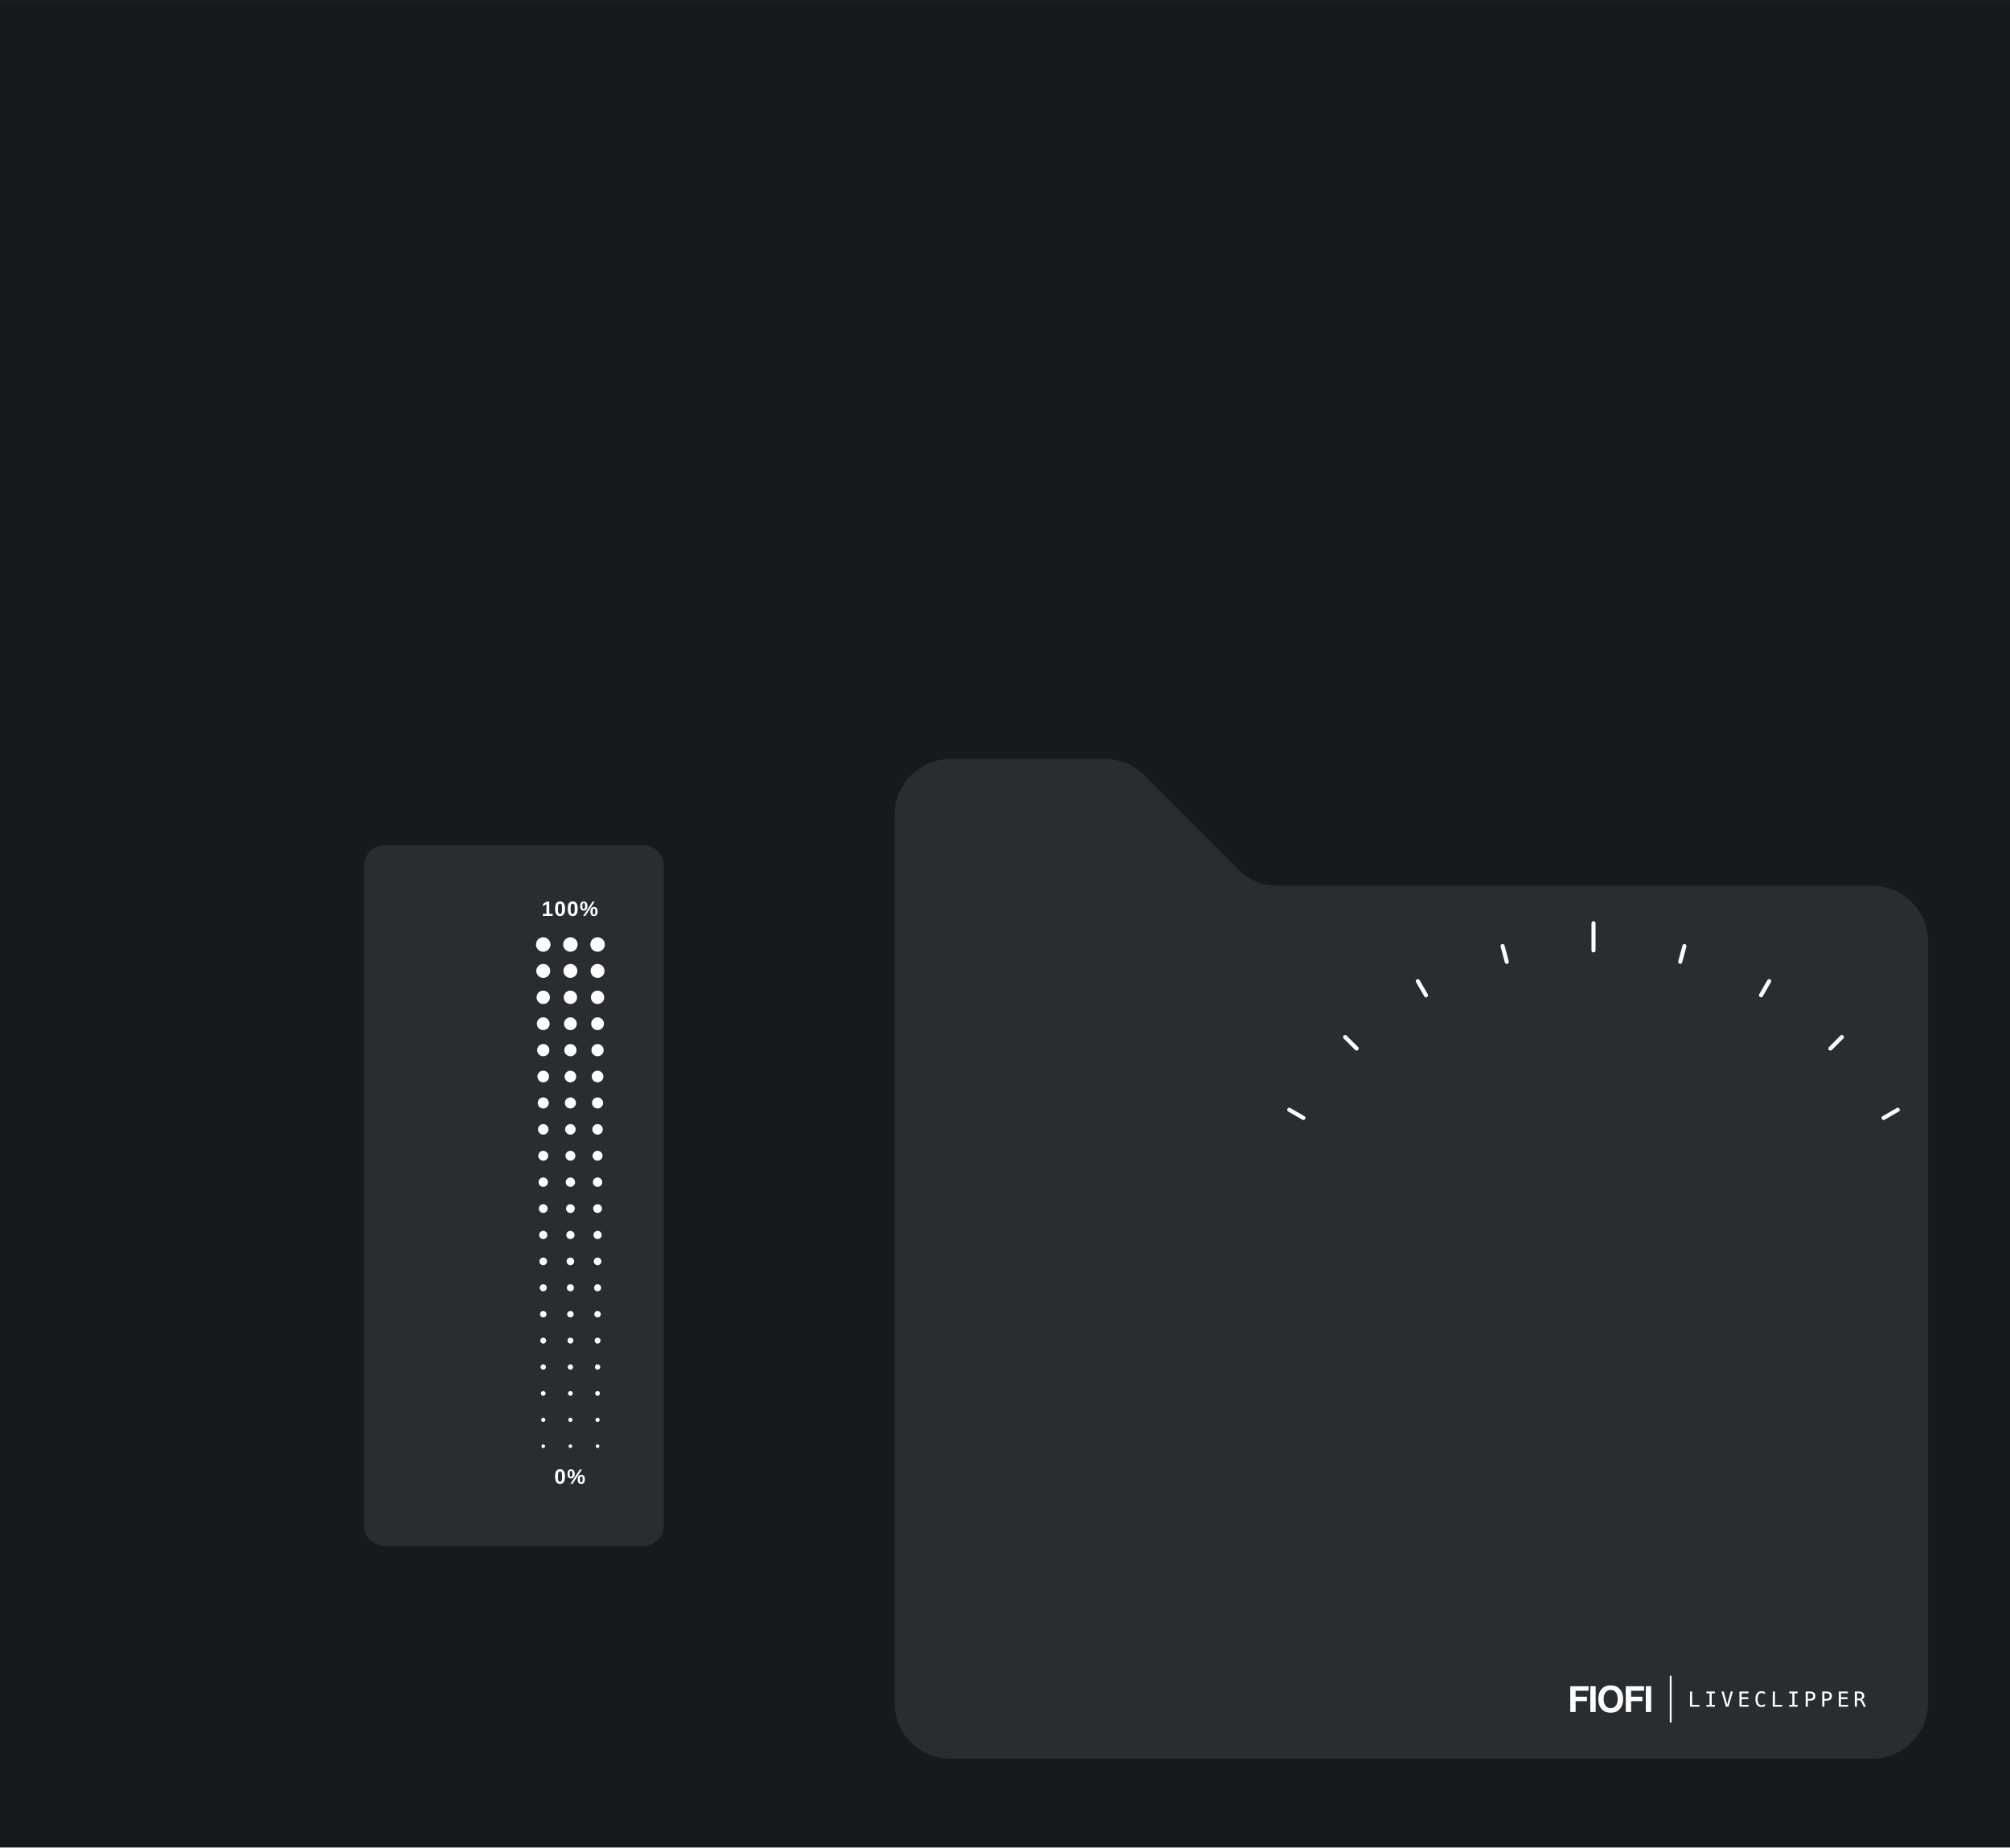
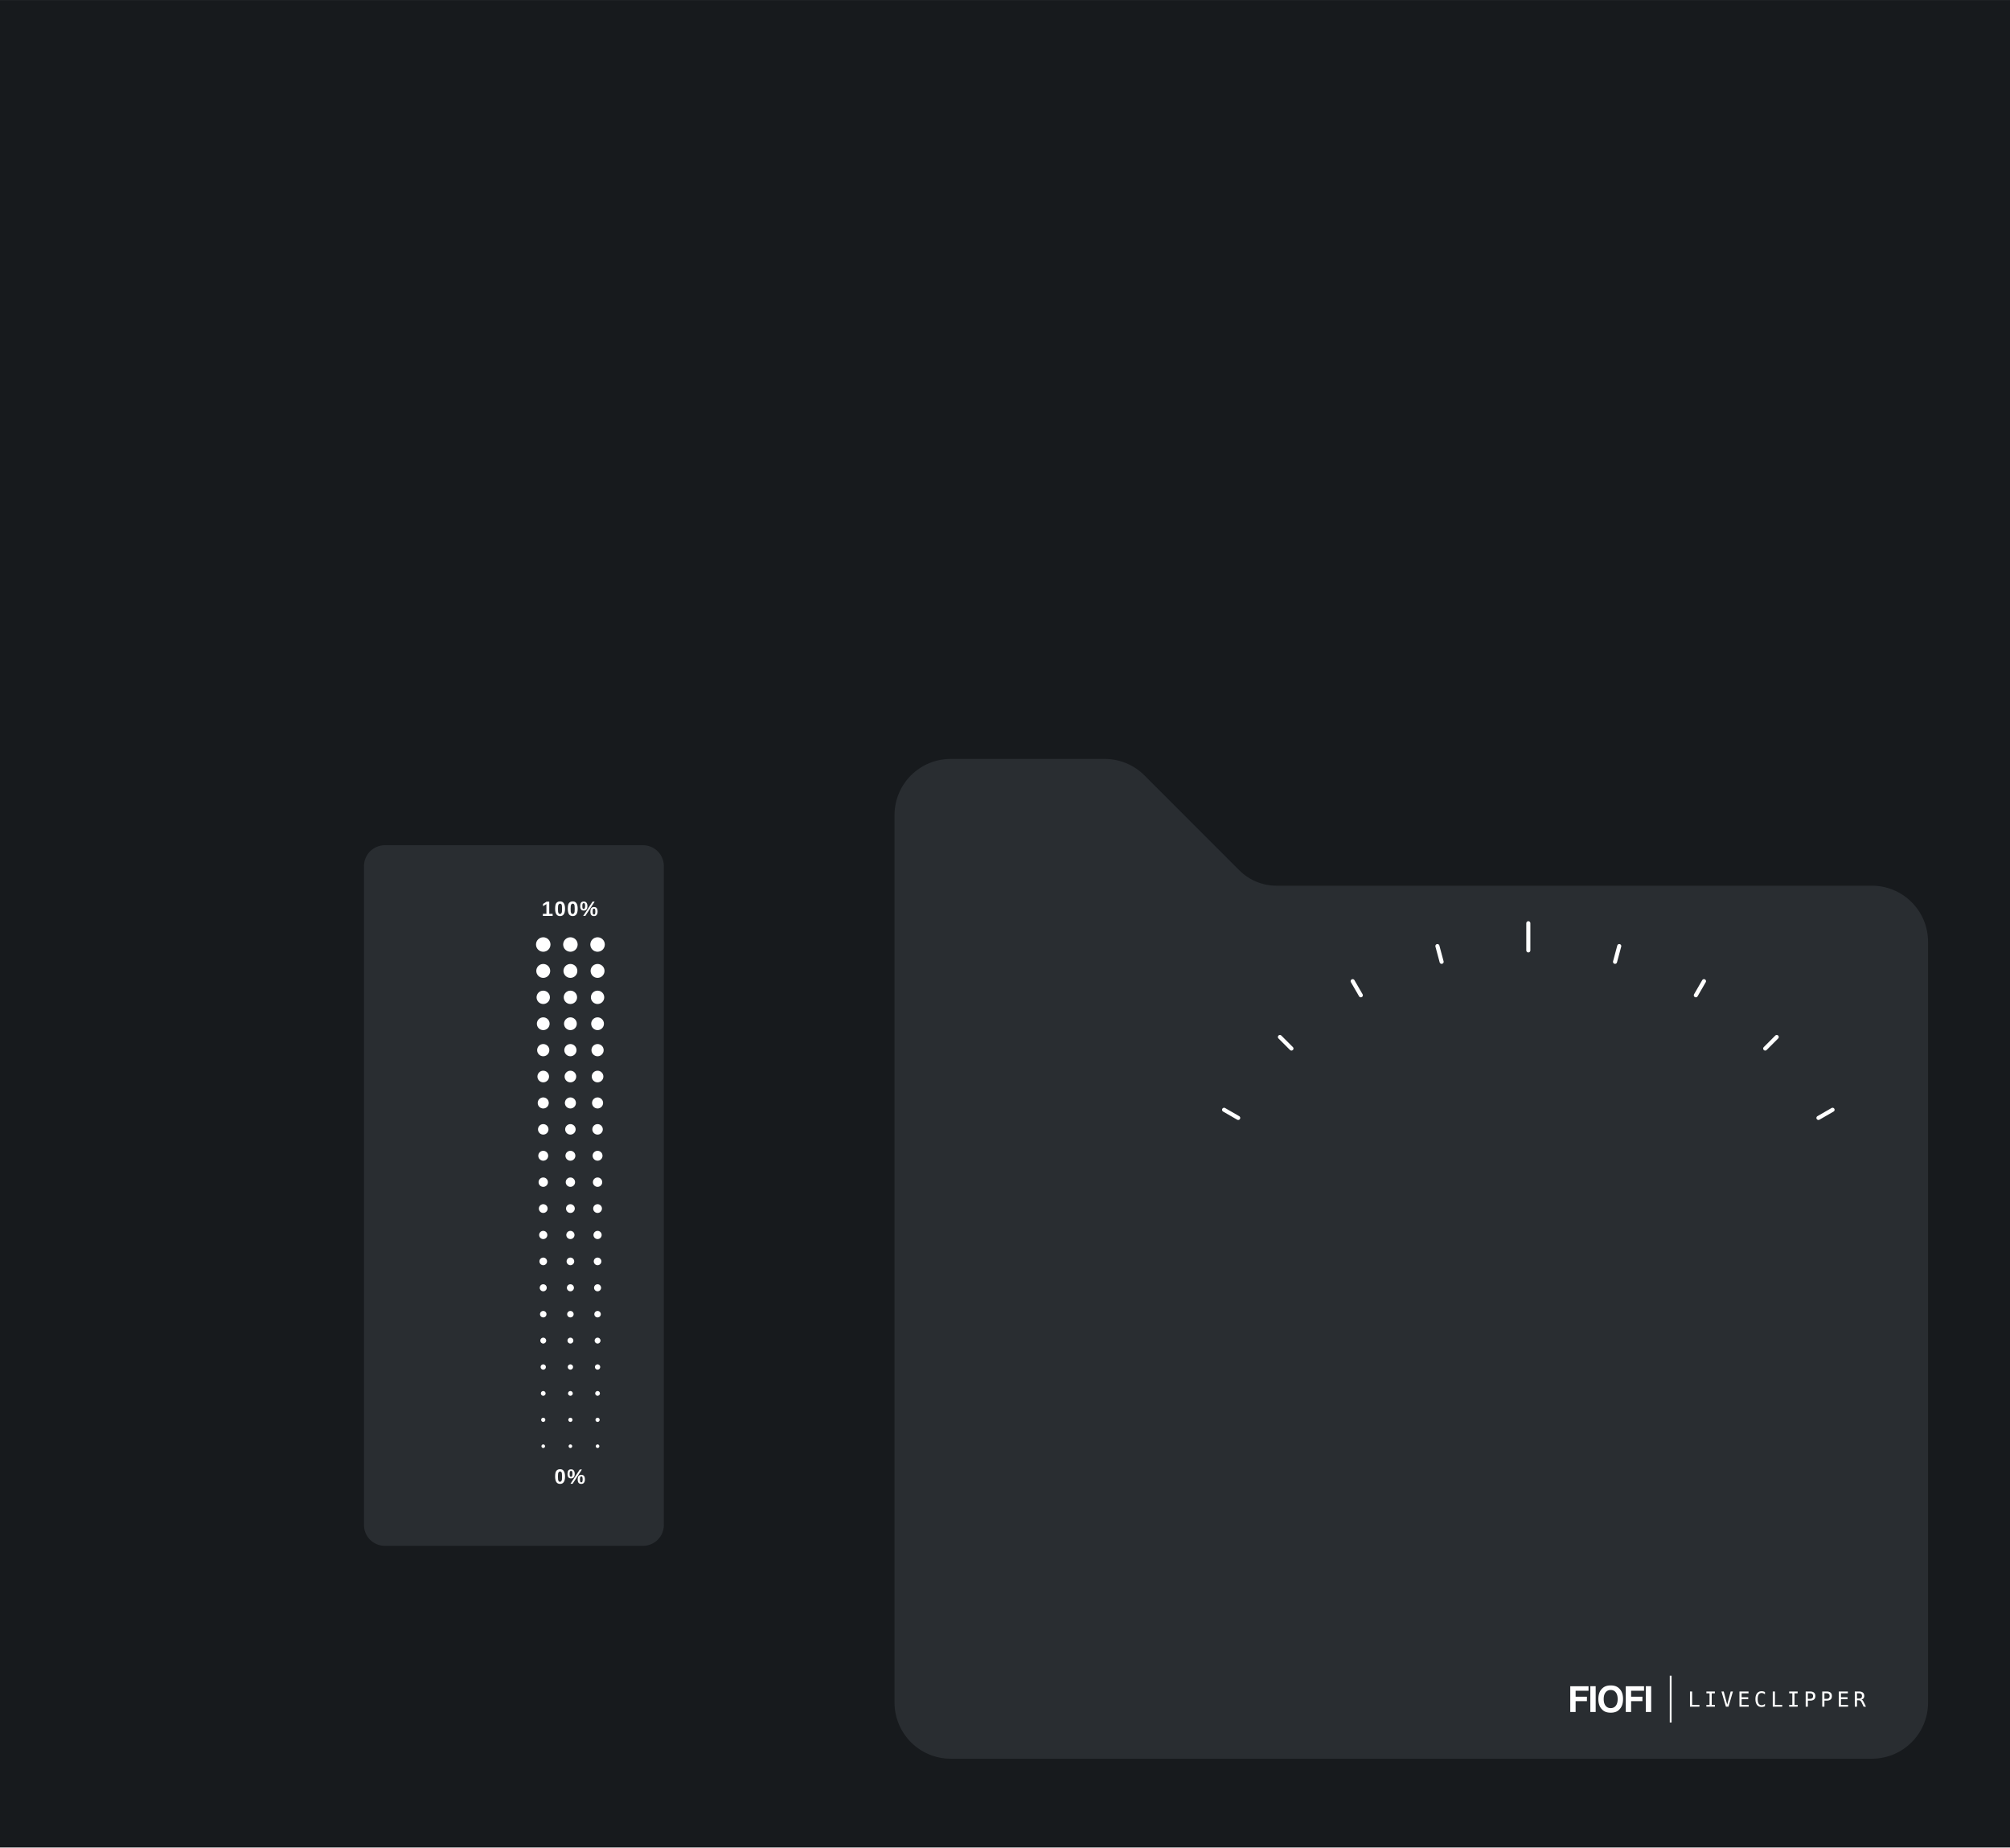
<svg xmlns="http://www.w3.org/2000/svg" width="2048" height="1882" viewBox="0 0 222 204" style="color:#ffffff">
  <rect x="0" y="0" width="222" height="204" fill="#171a1d" />
  <path id="tbar-field" fill="#292d31" d="M42.500 170.693 L42.485 170.693 L42.289 170.683 L42.260 170.681 L42.066 170.652 L42.037 170.646 L41.847 170.598 L41.818 170.590 L41.634 170.524 L41.606 170.512 L41.429 170.428 L41.403 170.415 L41.235 170.314 L41.210 170.297 L41.053 170.180 L41.030 170.162 L40.884 170.030 L40.864 170.009 L40.732 169.864 L40.713 169.841 L40.596 169.683 L40.580 169.659 L40.479 169.490 L40.465 169.464 L40.381 169.287 L40.370 169.260 L40.304 169.075 L40.295 169.047 L40.247 168.856 L40.242 168.828 L40.213 168.633 L40.210 168.604 L40.200 168.408 L40.200 168.393 L40.200 95.632 L40.200 95.617 L40.210 95.421 L40.213 95.392 L40.242 95.198 L40.247 95.169 L40.295 94.979 L40.304 94.950 L40.370 94.766 L40.381 94.738 L40.465 94.561 L40.479 94.535 L40.580 94.367 L40.596 94.342 L40.713 94.185 L40.732 94.162 L40.864 94.016 L40.884 93.996 L41.030 93.864 L41.053 93.845 L41.210 93.728 L41.235 93.712 L41.403 93.611 L41.429 93.597 L41.606 93.513 L41.634 93.502 L41.818 93.436 L41.847 93.427 L42.037 93.379 L42.066 93.374 L42.260 93.345 L42.289 93.342 L42.485 93.332 L42.500 93.332 L71.020 93.332 L71.035 93.332 L71.231 93.342 L71.260 93.345 L71.454 93.374 L71.483 93.379 L71.673 93.427 L71.702 93.436 L71.886 93.502 L71.914 93.513 L72.091 93.597 L72.117 93.611 L72.285 93.712 L72.310 93.728 L72.467 93.845 L72.490 93.864 L72.636 93.996 L72.656 94.016 L72.788 94.162 L72.807 94.185 L72.924 94.342 L72.940 94.367 L73.041 94.535 L73.055 94.561 L73.139 94.738 L73.150 94.766 L73.216 94.950 L73.225 94.979 L73.273 95.169 L73.278 95.198 L73.307 95.392 L73.310 95.421 L73.320 95.617 L73.320 95.632 L73.320 168.393 L73.320 168.408 L73.310 168.604 L73.307 168.633 L73.278 168.828 L73.273 168.856 L73.225 169.047 L73.216 169.075 L73.150 169.260 L73.139 169.287 L73.055 169.464 L73.041 169.490 L72.940 169.659 L72.924 169.683 L72.807 169.841 L72.788 169.864 L72.656 170.009 L72.636 170.030 L72.490 170.162 L72.467 170.180 L72.310 170.297 L72.285 170.314 L72.117 170.415 L72.091 170.428 L71.914 170.512 L71.886 170.524 L71.702 170.590 L71.673 170.598 L71.483 170.646 L71.454 170.652 L71.260 170.681 L71.231 170.683 L71.035 170.693 L71.020 170.693 Z" />
  <path id="jog-clip-field" fill="#292d31" stroke="#292d31" stroke-width="0.4" stroke-linejoin="round" d="M105.000 194.000 L206.750 194.000 A6.000 6.000 0 0 0 212.750 188.000 L212.750 104.000 A6.000 6.000 0 0 0 206.750 98.000 L140.985 98.000 A6.000 6.000 0 0 1 136.743 96.243 L126.257 85.757 A6.000 6.000 0 0 0 122.015 84.000 L105.000 84.000 A6.000 6.000 0 0 0 99.000 90.000 L99.000 188.000 A6.000 6.000 0 0 0 105.000 194.000 Z" />
  <circle cx="58.000" cy="159.693" r="0.200" fill="currentColor" transform="translate(2 0)" />
  <circle cx="61.000" cy="159.693" r="0.200" fill="currentColor" transform="translate(2 0)" />
  <circle cx="64.000" cy="159.693" r="0.200" fill="currentColor" transform="translate(2 0)" />
  <circle cx="58.000" cy="156.778" r="0.232" fill="currentColor" transform="translate(2 0)" />
  <circle cx="61.000" cy="156.778" r="0.232" fill="currentColor" transform="translate(2 0)" />
  <circle cx="64.000" cy="156.778" r="0.232" fill="currentColor" transform="translate(2 0)" />
  <circle cx="58.000" cy="153.862" r="0.263" fill="currentColor" transform="translate(2 0)" />
  <circle cx="61.000" cy="153.862" r="0.263" fill="currentColor" transform="translate(2 0)" />
  <circle cx="64.000" cy="153.862" r="0.263" fill="currentColor" transform="translate(2 0)" />
  <circle cx="58.000" cy="150.946" r="0.295" fill="currentColor" transform="translate(2 0)" />
  <circle cx="61.000" cy="150.946" r="0.295" fill="currentColor" transform="translate(2 0)" />
  <circle cx="64.000" cy="150.946" r="0.295" fill="currentColor" transform="translate(2 0)" />
  <circle cx="58.000" cy="148.030" r="0.326" fill="currentColor" transform="translate(2 0)" />
  <circle cx="61.000" cy="148.030" r="0.326" fill="currentColor" transform="translate(2 0)" />
  <circle cx="64.000" cy="148.030" r="0.326" fill="currentColor" transform="translate(2 0)" />
  <circle cx="58.000" cy="145.114" r="0.358" fill="currentColor" transform="translate(2 0)" />
  <circle cx="61.000" cy="145.114" r="0.358" fill="currentColor" transform="translate(2 0)" />
  <circle cx="64.000" cy="145.114" r="0.358" fill="currentColor" transform="translate(2 0)" />
  <circle cx="58.000" cy="142.199" r="0.389" fill="currentColor" transform="translate(2 0)" />
  <circle cx="61.000" cy="142.199" r="0.389" fill="currentColor" transform="translate(2 0)" />
  <circle cx="64.000" cy="142.199" r="0.389" fill="currentColor" transform="translate(2 0)" />
  <circle cx="58.000" cy="139.283" r="0.421" fill="currentColor" transform="translate(2 0)" />
  <circle cx="61.000" cy="139.283" r="0.421" fill="currentColor" transform="translate(2 0)" />
  <circle cx="64.000" cy="139.283" r="0.421" fill="currentColor" transform="translate(2 0)" />
  <circle cx="58.000" cy="136.367" r="0.453" fill="currentColor" transform="translate(2 0)" />
  <circle cx="61.000" cy="136.367" r="0.453" fill="currentColor" transform="translate(2 0)" />
  <circle cx="64.000" cy="136.367" r="0.453" fill="currentColor" transform="translate(2 0)" />
  <circle cx="58.000" cy="133.451" r="0.484" fill="currentColor" transform="translate(2 0)" />
  <circle cx="61.000" cy="133.451" r="0.484" fill="currentColor" transform="translate(2 0)" />
  <circle cx="64.000" cy="133.451" r="0.484" fill="currentColor" transform="translate(2 0)" />
  <circle cx="58.000" cy="130.536" r="0.516" fill="currentColor" transform="translate(2 0)" />
  <circle cx="61.000" cy="130.536" r="0.516" fill="currentColor" transform="translate(2 0)" />
  <circle cx="64.000" cy="130.536" r="0.516" fill="currentColor" transform="translate(2 0)" />
  <circle cx="58.000" cy="127.620" r="0.547" fill="currentColor" transform="translate(2 0)" />
  <circle cx="61.000" cy="127.620" r="0.547" fill="currentColor" transform="translate(2 0)" />
  <circle cx="64.000" cy="127.620" r="0.547" fill="currentColor" transform="translate(2 0)" />
  <circle cx="58.000" cy="124.704" r="0.579" fill="currentColor" transform="translate(2 0)" />
  <circle cx="61.000" cy="124.704" r="0.579" fill="currentColor" transform="translate(2 0)" />
  <circle cx="64.000" cy="124.704" r="0.579" fill="currentColor" transform="translate(2 0)" />
  <circle cx="58.000" cy="121.788" r="0.611" fill="currentColor" transform="translate(2 0)" />
  <circle cx="61.000" cy="121.788" r="0.611" fill="currentColor" transform="translate(2 0)" />
  <circle cx="64.000" cy="121.788" r="0.611" fill="currentColor" transform="translate(2 0)" />
  <circle cx="58.000" cy="118.872" r="0.642" fill="currentColor" transform="translate(2 0)" />
  <circle cx="61.000" cy="118.872" r="0.642" fill="currentColor" transform="translate(2 0)" />
  <circle cx="64.000" cy="118.872" r="0.642" fill="currentColor" transform="translate(2 0)" />
  <circle cx="58.000" cy="115.957" r="0.674" fill="currentColor" transform="translate(2 0)" />
  <circle cx="61.000" cy="115.957" r="0.674" fill="currentColor" transform="translate(2 0)" />
  <circle cx="64.000" cy="115.957" r="0.674" fill="currentColor" transform="translate(2 0)" />
  <circle cx="58.000" cy="113.041" r="0.705" fill="currentColor" transform="translate(2 0)" />
  <circle cx="61.000" cy="113.041" r="0.705" fill="currentColor" transform="translate(2 0)" />
  <circle cx="64.000" cy="113.041" r="0.705" fill="currentColor" transform="translate(2 0)" />
  <circle cx="58.000" cy="110.125" r="0.737" fill="currentColor" transform="translate(2 0)" />
  <circle cx="61.000" cy="110.125" r="0.737" fill="currentColor" transform="translate(2 0)" />
  <circle cx="64.000" cy="110.125" r="0.737" fill="currentColor" transform="translate(2 0)" />
  <circle cx="58.000" cy="107.209" r="0.768" fill="currentColor" transform="translate(2 0)" />
  <circle cx="61.000" cy="107.209" r="0.768" fill="currentColor" transform="translate(2 0)" />
  <circle cx="64.000" cy="107.209" r="0.768" fill="currentColor" transform="translate(2 0)" />
  <circle cx="58.000" cy="104.293" r="0.800" fill="currentColor" transform="translate(2 0)" />
  <circle cx="61.000" cy="104.293" r="0.800" fill="currentColor" transform="translate(2 0)" />
  <circle cx="64.000" cy="104.293" r="0.800" fill="currentColor" transform="translate(2 0)" />
  <text x="57.819" y="100.343" fill="currentColor" font-family="Arial, Helvetica, sans-serif" font-size="2.3" font-weight="600" letter-spacing="0.12" text-anchor="start" dominant-baseline="central" transform="translate(2 0)">100%</text>
  <text x="59.218" y="163.043" fill="currentColor" font-family="Arial, Helvetica, sans-serif" font-size="2.3" font-weight="600" letter-spacing="0.12" text-anchor="start" dominant-baseline="central" transform="translate(2 0)">0%</text>
  <g id="jog-upper-ticks">
-     <path d="M208.043 123.443 L209.602 122.543" fill="none" stroke="#ffffff" stroke-width="0.45" stroke-linecap="round" />
-     <path d="M202.163 115.78 L203.436 114.507" fill="none" stroke="#ffffff" stroke-width="0.45" stroke-linecap="round" />
-     <path d="M194.5 109.9 L195.4 108.341" fill="none" stroke="#ffffff" stroke-width="0.45" stroke-linecap="round" />
-     <path d="M185.576 106.204 L186.042 104.465" fill="none" stroke="#ffffff" stroke-width="0.45" stroke-linecap="round" />
-     <path d="M176 104.943 L176 101.943" fill="none" stroke="#ffffff" stroke-width="0.45" stroke-linecap="round" />
-     <path d="M166.424 106.204 L165.958 104.465" fill="none" stroke="#ffffff" stroke-width="0.45" stroke-linecap="round" />
-     <path d="M157.5 109.9 L156.6 108.341" fill="none" stroke="#ffffff" stroke-width="0.45" stroke-linecap="round" />
-     <path d="M149.837 115.78 L148.564 114.507" fill="none" stroke="#ffffff" stroke-width="0.45" stroke-linecap="round" />
-     <path d="M143.957 123.443 L142.398 122.543" fill="none" stroke="#ffffff" stroke-width="0.45" stroke-linecap="round" />
+     <path d="M200.843 123.443 L202.402 122.543" fill="none" stroke="#ffffff" stroke-width="0.45" stroke-linecap="round" />
+     <path d="M194.963 115.78 L196.236 114.507" fill="none" stroke="#ffffff" stroke-width="0.45" stroke-linecap="round" />
+     <path d="M187.3 109.9 L188.2 108.341" fill="none" stroke="#ffffff" stroke-width="0.45" stroke-linecap="round" />
+     <path d="M178.376 106.204 L178.842 104.465" fill="none" stroke="#ffffff" stroke-width="0.45" stroke-linecap="round" />
+     <path d="M168.8 104.943 L168.8 101.943" fill="none" stroke="#ffffff" stroke-width="0.45" stroke-linecap="round" />
+     <path d="M159.224 106.204 L158.758 104.465" fill="none" stroke="#ffffff" stroke-width="0.45" stroke-linecap="round" />
+     <path d="M150.3 109.9 L149.4 108.341" fill="none" stroke="#ffffff" stroke-width="0.45" stroke-linecap="round" />
+     <path d="M142.637 115.78 L141.364 114.507" fill="none" stroke="#ffffff" stroke-width="0.45" stroke-linecap="round" />
+     <path d="M136.757 123.443 L135.198 122.543" fill="none" stroke="#ffffff" stroke-width="0.45" stroke-linecap="round" />
  </g>
  <g id="marchio-fiofi" fill="#ffffff">
    <path fill-rule="evenodd" d="M173.433 189.038 L173.433 186.198 L175.449 186.198 L175.449 186.698 L174.023 186.698 L174.023 187.352 L175.272 187.352 L175.272 187.846 L174.023 187.846 L174.023 189.038 Z M179.563 189.038 L179.563 186.198 L181.579 186.198 L181.579 186.698 L180.153 186.698 L180.153 187.352 L181.402 187.352 L181.402 187.846 L180.153 187.846 L180.153 189.038 Z M175.648 189.038 L175.648 186.194 L176.239 186.194 L176.239 189.038 Z M181.778 186.194 L182.369 186.194 L182.369 189.038 L181.778 189.038 Z M186.894 188.251 L187.697 188.251 L187.697 188.455 L186.654 188.455 L186.654 186.778 L186.894 186.778 Z M188.467 188.251 L188.815 188.251 L188.815 186.982 L188.467 186.982 L188.467 186.778 L189.404 186.778 L189.404 186.982 L189.056 186.982 L189.056 188.251 L189.404 188.251 L189.404 188.455 L188.467 188.455 Z M191.398 186.778 L190.907 188.455 L190.623 188.455 L190.133 186.778 L190.381 186.778 L190.765 188.229 L191.150 186.778 Z M184.622 190.200 L184.422 190.200 L184.422 185.032 L184.622 185.032 Z M177.034 188.849 L176.967 188.785 L176.885 188.700 L176.811 188.608 L176.746 188.509 L176.690 188.402 L176.642 188.289 L176.604 188.168 L176.573 188.040 L176.552 187.904 L176.539 187.762 L176.534 187.612 L176.539 187.460 L176.552 187.315 L176.573 187.178 L176.604 187.049 L176.642 186.928 L176.690 186.815 L176.746 186.709 L176.811 186.611 L176.885 186.521 L176.967 186.439 L177.034 186.376 L177.107 186.320 L177.186 186.270 L177.270 186.227 L177.361 186.190 L177.457 186.160 L177.559 186.137 L177.666 186.120 L177.780 186.110 L177.899 186.107 L178.018 186.110 L178.131 186.120 L178.239 186.137 L178.341 186.160 L178.437 186.190 L178.527 186.227 L178.611 186.270 L178.690 186.320 L178.763 186.376 L178.831 186.439 L178.912 186.521 L178.986 186.611 L179.050 186.709 L179.106 186.815 L179.153 186.928 L179.192 187.049 L179.222 187.178 L179.244 187.315 L179.257 187.460 L179.261 187.612 L179.257 187.762 L179.244 187.904 L179.222 188.040 L179.192 188.168 L179.153 188.289 L179.106 188.402 L179.050 188.509 L178.986 188.608 L178.912 188.700 L178.831 188.785 L178.763 188.849 L178.690 188.905 L178.611 188.955 L178.527 188.998 L178.437 189.034 L178.341 189.064 L178.239 189.088 L178.131 189.104 L178.018 189.114 L177.899 189.117 L177.780 189.114 L177.666 189.104 L177.559 189.088 L177.457 189.064 L177.361 189.034 L177.270 188.998 L177.186 188.955 L177.107 188.905 Z M178.658 187.796 L178.665 187.706 L178.667 187.612 L178.665 187.519 L178.658 187.430 L178.648 187.345 L178.633 187.264 L178.615 187.188 L178.592 187.116 L178.565 187.049 L178.534 186.986 L178.499 186.927 L178.459 186.872 L178.416 186.823 L178.370 186.778 L178.322 186.739 L178.270 186.705 L178.215 186.676 L178.158 186.653 L178.097 186.634 L178.034 186.621 L177.968 186.613 L177.899 186.611 L177.829 186.613 L177.763 186.621 L177.700 186.634 L177.639 186.652 L177.581 186.676 L177.526 186.705 L177.474 186.738 L177.425 186.777 L177.379 186.822 L177.335 186.871 L177.295 186.926 L177.260 186.984 L177.228 187.047 L177.201 187.115 L177.177 187.187 L177.159 187.263 L177.144 187.344 L177.133 187.429 L177.127 187.518 L177.125 187.612 L177.127 187.706 L177.133 187.796 L177.144 187.881 L177.159 187.961 L177.177 188.038 L177.201 188.110 L177.228 188.177 L177.260 188.240 L177.295 188.299 L177.335 188.353 L177.379 188.403 L177.425 188.447 L177.474 188.486 L177.526 188.520 L177.581 188.549 L177.639 188.572 L177.700 188.590 L177.763 188.603 L177.829 188.611 L177.899 188.614 L177.968 188.611 L178.034 188.603 L178.098 188.590 L178.158 188.572 L178.216 188.549 L178.270 188.520 L178.322 188.486 L178.371 188.447 L178.417 188.403 L178.460 188.353 L178.499 188.299 L178.535 188.240 L178.566 188.177 L178.592 188.110 L178.615 188.038 L178.634 187.961 L178.648 187.881 Z M194.793 188.454 L194.775 188.459 L194.757 188.464 L194.738 188.468 L194.720 188.472 L194.701 188.476 L194.682 188.479 L194.663 188.481 L194.643 188.483 L194.624 188.485 L194.604 188.486 L194.584 188.487 L194.563 188.487 L194.501 188.485 L194.440 188.478 L194.383 188.466 L194.328 188.450 L194.277 188.430 L194.228 188.404 L194.182 188.375 L194.139 188.340 L194.099 188.301 L194.062 188.258 L194.028 188.210 L193.998 188.159 L193.971 188.104 L193.948 188.046 L193.928 187.983 L193.912 187.918 L193.900 187.848 L193.891 187.775 L193.886 187.698 L193.884 187.618 L193.886 187.538 L193.891 187.461 L193.900 187.388 L193.912 187.319 L193.928 187.253 L193.948 187.191 L193.971 187.132 L193.998 187.077 L194.029 187.026 L194.063 186.978 L194.100 186.934 L194.140 186.895 L194.183 186.861 L194.229 186.831 L194.278 186.805 L194.330 186.784 L194.384 186.768 L194.441 186.757 L194.501 186.750 L194.563 186.748 L194.584 186.748 L194.604 186.749 L194.624 186.750 L194.643 186.751 L194.663 186.753 L194.682 186.756 L194.701 186.759 L194.720 186.762 L194.738 186.766 L194.757 186.771 L194.775 186.776 L194.793 186.781 L194.811 186.787 L194.829 186.793 L194.847 186.799 L194.864 186.807 L194.882 186.814 L194.900 186.822 L194.917 186.831 L194.938 186.842 L194.938 187.092 L194.910 187.069 L194.893 187.057 L194.876 187.045 L194.859 187.034 L194.842 187.023 L194.824 187.013 L194.806 187.004 L194.788 186.995 L194.770 186.987 L194.751 186.980 L194.733 186.973 L194.714 186.967 L194.695 186.962 L194.676 186.958 L194.658 186.954 L194.639 186.951 L194.620 186.948 L194.601 186.946 L194.582 186.945 L194.564 186.945 L194.521 186.947 L194.481 186.952 L194.444 186.960 L194.408 186.972 L194.375 186.986 L194.344 187.005 L194.315 187.026 L194.288 187.051 L194.264 187.079 L194.241 187.111 L194.221 187.146 L194.203 187.184 L194.186 187.226 L194.172 187.272 L194.161 187.321 L194.151 187.373 L194.143 187.429 L194.138 187.488 L194.134 187.551 L194.133 187.618 L194.134 187.684 L194.138 187.747 L194.143 187.806 L194.151 187.862 L194.161 187.914 L194.172 187.963 L194.186 188.008 L194.203 188.050 L194.221 188.089 L194.241 188.124 L194.264 188.155 L194.288 188.183 L194.315 188.208 L194.344 188.230 L194.375 188.248 L194.408 188.263 L194.444 188.274 L194.481 188.283 L194.521 188.288 L194.564 188.289 L194.583 188.289 L194.602 188.288 L194.621 188.286 L194.640 188.284 L194.659 188.281 L194.678 188.277 L194.697 188.272 L194.716 188.267 L194.734 188.261 L194.753 188.254 L194.771 188.247 L194.790 188.239 L194.808 188.230 L194.825 188.221 L194.843 188.211 L194.860 188.201 L194.877 188.189 L194.894 188.178 L194.910 188.165 L194.938 188.142 L194.938 188.393 L194.917 188.404 L194.900 188.412 L194.882 188.420 L194.864 188.428 L194.847 188.435 L194.829 188.442 L194.811 188.448 Z M193.142 188.251 L193.142 188.455 L192.120 188.455 L192.120 186.778 L193.121 186.778 L193.121 186.982 L192.359 186.982 L192.359 187.414 L193.087 187.414 L193.087 187.618 L192.359 187.618 L192.359 188.251 Z M196.038 188.251 L196.840 188.251 L196.840 188.455 L195.797 188.455 L195.797 186.778 L196.038 186.778 Z M197.959 188.251 L197.959 186.982 L197.610 186.982 L197.610 186.778 L198.548 186.778 L198.548 186.982 L198.199 186.982 L198.199 188.251 L198.548 188.251 L198.548 188.455 L197.610 188.455 L197.610 188.251 Z M200.290 186.860 L200.323 186.881 L200.354 186.906 L200.382 186.933 L200.407 186.962 L200.428 186.994 L200.448 187.028 L200.464 187.064 L200.477 187.103 L200.487 187.144 L200.494 187.188 L200.499 187.234 L200.500 187.282 L200.499 187.330 L200.494 187.376 L200.487 187.420 L200.477 187.461 L200.464 187.500 L200.448 187.537 L200.429 187.571 L200.407 187.603 L200.382 187.632 L200.354 187.659 L200.324 187.683 L200.291 187.705 L200.255 187.724 L200.216 187.741 L200.175 187.755 L200.130 187.766 L200.084 187.775 L200.034 187.781 L199.982 187.785 L199.927 187.787 L199.674 187.787 L199.674 188.455 L199.434 188.455 L199.434 186.778 L199.927 186.778 L199.982 186.779 L200.034 186.783 L200.083 186.789 L200.130 186.798 L200.174 186.810 L200.215 186.824 L200.254 186.840 Z M200.087 187.558 L200.108 187.548 L200.129 187.535 L200.148 187.522 L200.165 187.507 L200.181 187.490 L200.196 187.472 L200.209 187.453 L200.220 187.432 L200.229 187.411 L200.237 187.387 L200.243 187.363 L200.247 187.337 L200.249 187.310 L200.250 187.282 L200.249 187.253 L200.247 187.226 L200.243 187.200 L200.237 187.176 L200.229 187.153 L200.220 187.131 L200.209 187.111 L200.196 187.091 L200.182 187.074 L200.166 187.057 L200.148 187.042 L200.129 187.028 L200.109 187.016 L200.087 187.006 L200.064 186.997 L200.040 186.990 L200.014 186.984 L199.986 186.980 L199.957 186.978 L199.927 186.977 L199.674 186.977 L199.674 187.587 L199.927 187.587 L199.957 187.586 L199.986 187.584 L200.013 187.580 L200.039 187.574 L200.063 187.567 Z M202.083 186.840 L202.119 186.860 L202.152 186.881 L202.183 186.906 L202.210 186.933 L202.235 186.962 L202.257 186.994 L202.276 187.028 L202.292 187.064 L202.305 187.103 L202.316 187.144 L202.323 187.188 L202.327 187.234 L202.329 187.282 L202.327 187.330 L202.323 187.376 L202.316 187.420 L202.306 187.461 L202.292 187.500 L202.276 187.537 L202.257 187.571 L202.236 187.603 L202.211 187.632 L202.183 187.659 L202.153 187.683 L202.119 187.705 L202.083 187.724 L202.045 187.741 L202.003 187.755 L201.959 187.766 L201.912 187.775 L201.863 187.781 L201.811 187.785 L201.756 187.787 L201.503 187.787 L201.503 188.455 L201.263 188.455 L201.263 186.778 L201.756 186.778 L201.810 186.779 L201.862 186.783 L201.912 186.789 L201.959 186.798 L202.003 186.810 L202.044 186.824 Z M201.892 187.567 L201.915 187.558 L201.937 187.548 L201.957 187.535 L201.976 187.522 L201.994 187.507 L202.010 187.490 L202.025 187.472 L202.037 187.453 L202.048 187.432 L202.058 187.411 L202.065 187.387 L202.071 187.363 L202.076 187.337 L202.078 187.310 L202.079 187.282 L202.078 187.253 L202.076 187.226 L202.071 187.200 L202.065 187.176 L202.058 187.153 L202.049 187.131 L202.038 187.111 L202.025 187.091 L202.011 187.074 L201.995 187.057 L201.977 187.042 L201.958 187.028 L201.938 187.016 L201.916 187.006 L201.893 186.997 L201.868 186.990 L201.842 186.984 L201.815 186.980 L201.786 186.978 L201.756 186.977 L201.503 186.977 L201.503 187.587 L201.756 187.587 L201.786 187.586 L201.815 187.584 L201.842 187.580 L201.868 187.574 Z M204.114 188.455 L203.092 188.455 L203.092 186.778 L204.093 186.778 L204.093 186.982 L203.331 186.982 L203.331 187.414 L204.059 187.414 L204.059 187.618 L203.331 187.618 L203.331 188.251 L204.114 188.251 Z M205.653 187.697 L205.668 187.707 L205.682 187.717 L205.695 187.729 L205.708 187.741 L205.721 187.755 L205.734 187.771 L205.748 187.790 L205.762 187.811 L205.778 187.835 L205.793 187.861 L205.809 187.890 L205.826 187.920 L205.844 187.954 L205.862 187.990 L206.093 188.455 L205.835 188.455 L205.635 188.031 L205.618 187.996 L205.601 187.964 L205.585 187.935 L205.569 187.908 L205.554 187.884 L205.539 187.863 L205.524 187.844 L205.510 187.827 L205.496 187.814 L205.483 187.802 L205.469 187.793 L205.455 187.784 L205.439 187.777 L205.423 187.770 L205.406 187.765 L205.388 187.760 L205.370 187.757 L205.350 187.754 L205.330 187.753 L205.308 187.752 L205.101 187.752 L205.101 188.455 L204.860 188.455 L204.860 186.778 L205.331 186.778 L205.385 186.779 L205.436 186.783 L205.485 186.789 L205.531 186.798 L205.575 186.809 L205.616 186.823 L205.654 186.839 L205.691 186.858 L205.724 186.879 L205.755 186.903 L205.783 186.929 L205.809 186.958 L205.831 186.989 L205.850 187.022 L205.867 187.057 L205.880 187.094 L205.890 187.134 L205.898 187.176 L205.902 187.220 L205.904 187.266 L205.903 187.299 L205.900 187.330 L205.895 187.361 L205.889 187.390 L205.881 187.418 L205.871 187.445 L205.859 187.470 L205.845 187.495 L205.830 187.518 L205.812 187.540 L205.793 187.560 L205.773 187.579 L205.751 187.596 L205.727 187.612 L205.702 187.625 L205.676 187.637 L205.648 187.648 L205.618 187.657 L205.588 187.664 L205.586 187.664 L205.591 187.666 L205.607 187.672 L205.623 187.680 L205.639 187.688 Z M205.541 187.507 L205.559 187.495 L205.575 187.482 L205.590 187.467 L205.603 187.451 L205.614 187.433 L205.624 187.414 L205.632 187.393 L205.639 187.371 L205.645 187.347 L205.649 187.322 L205.651 187.295 L205.652 187.266 L205.651 187.238 L205.648 187.212 L205.644 187.187 L205.639 187.164 L205.631 187.142 L205.622 187.121 L205.612 187.102 L205.599 187.084 L205.586 187.067 L205.570 187.052 L205.553 187.038 L205.534 187.025 L205.514 187.014 L205.493 187.004 L205.470 186.996 L205.445 186.989 L205.419 186.984 L205.391 186.980 L205.362 186.978 L205.331 186.977 L205.101 186.977 L205.101 187.553 L205.339 187.553 L205.371 187.552 L205.400 187.550 L205.428 187.546 L205.454 187.541 L205.478 187.535 L205.501 187.527 L205.522 187.518 Z" />
  </g>
</svg>
